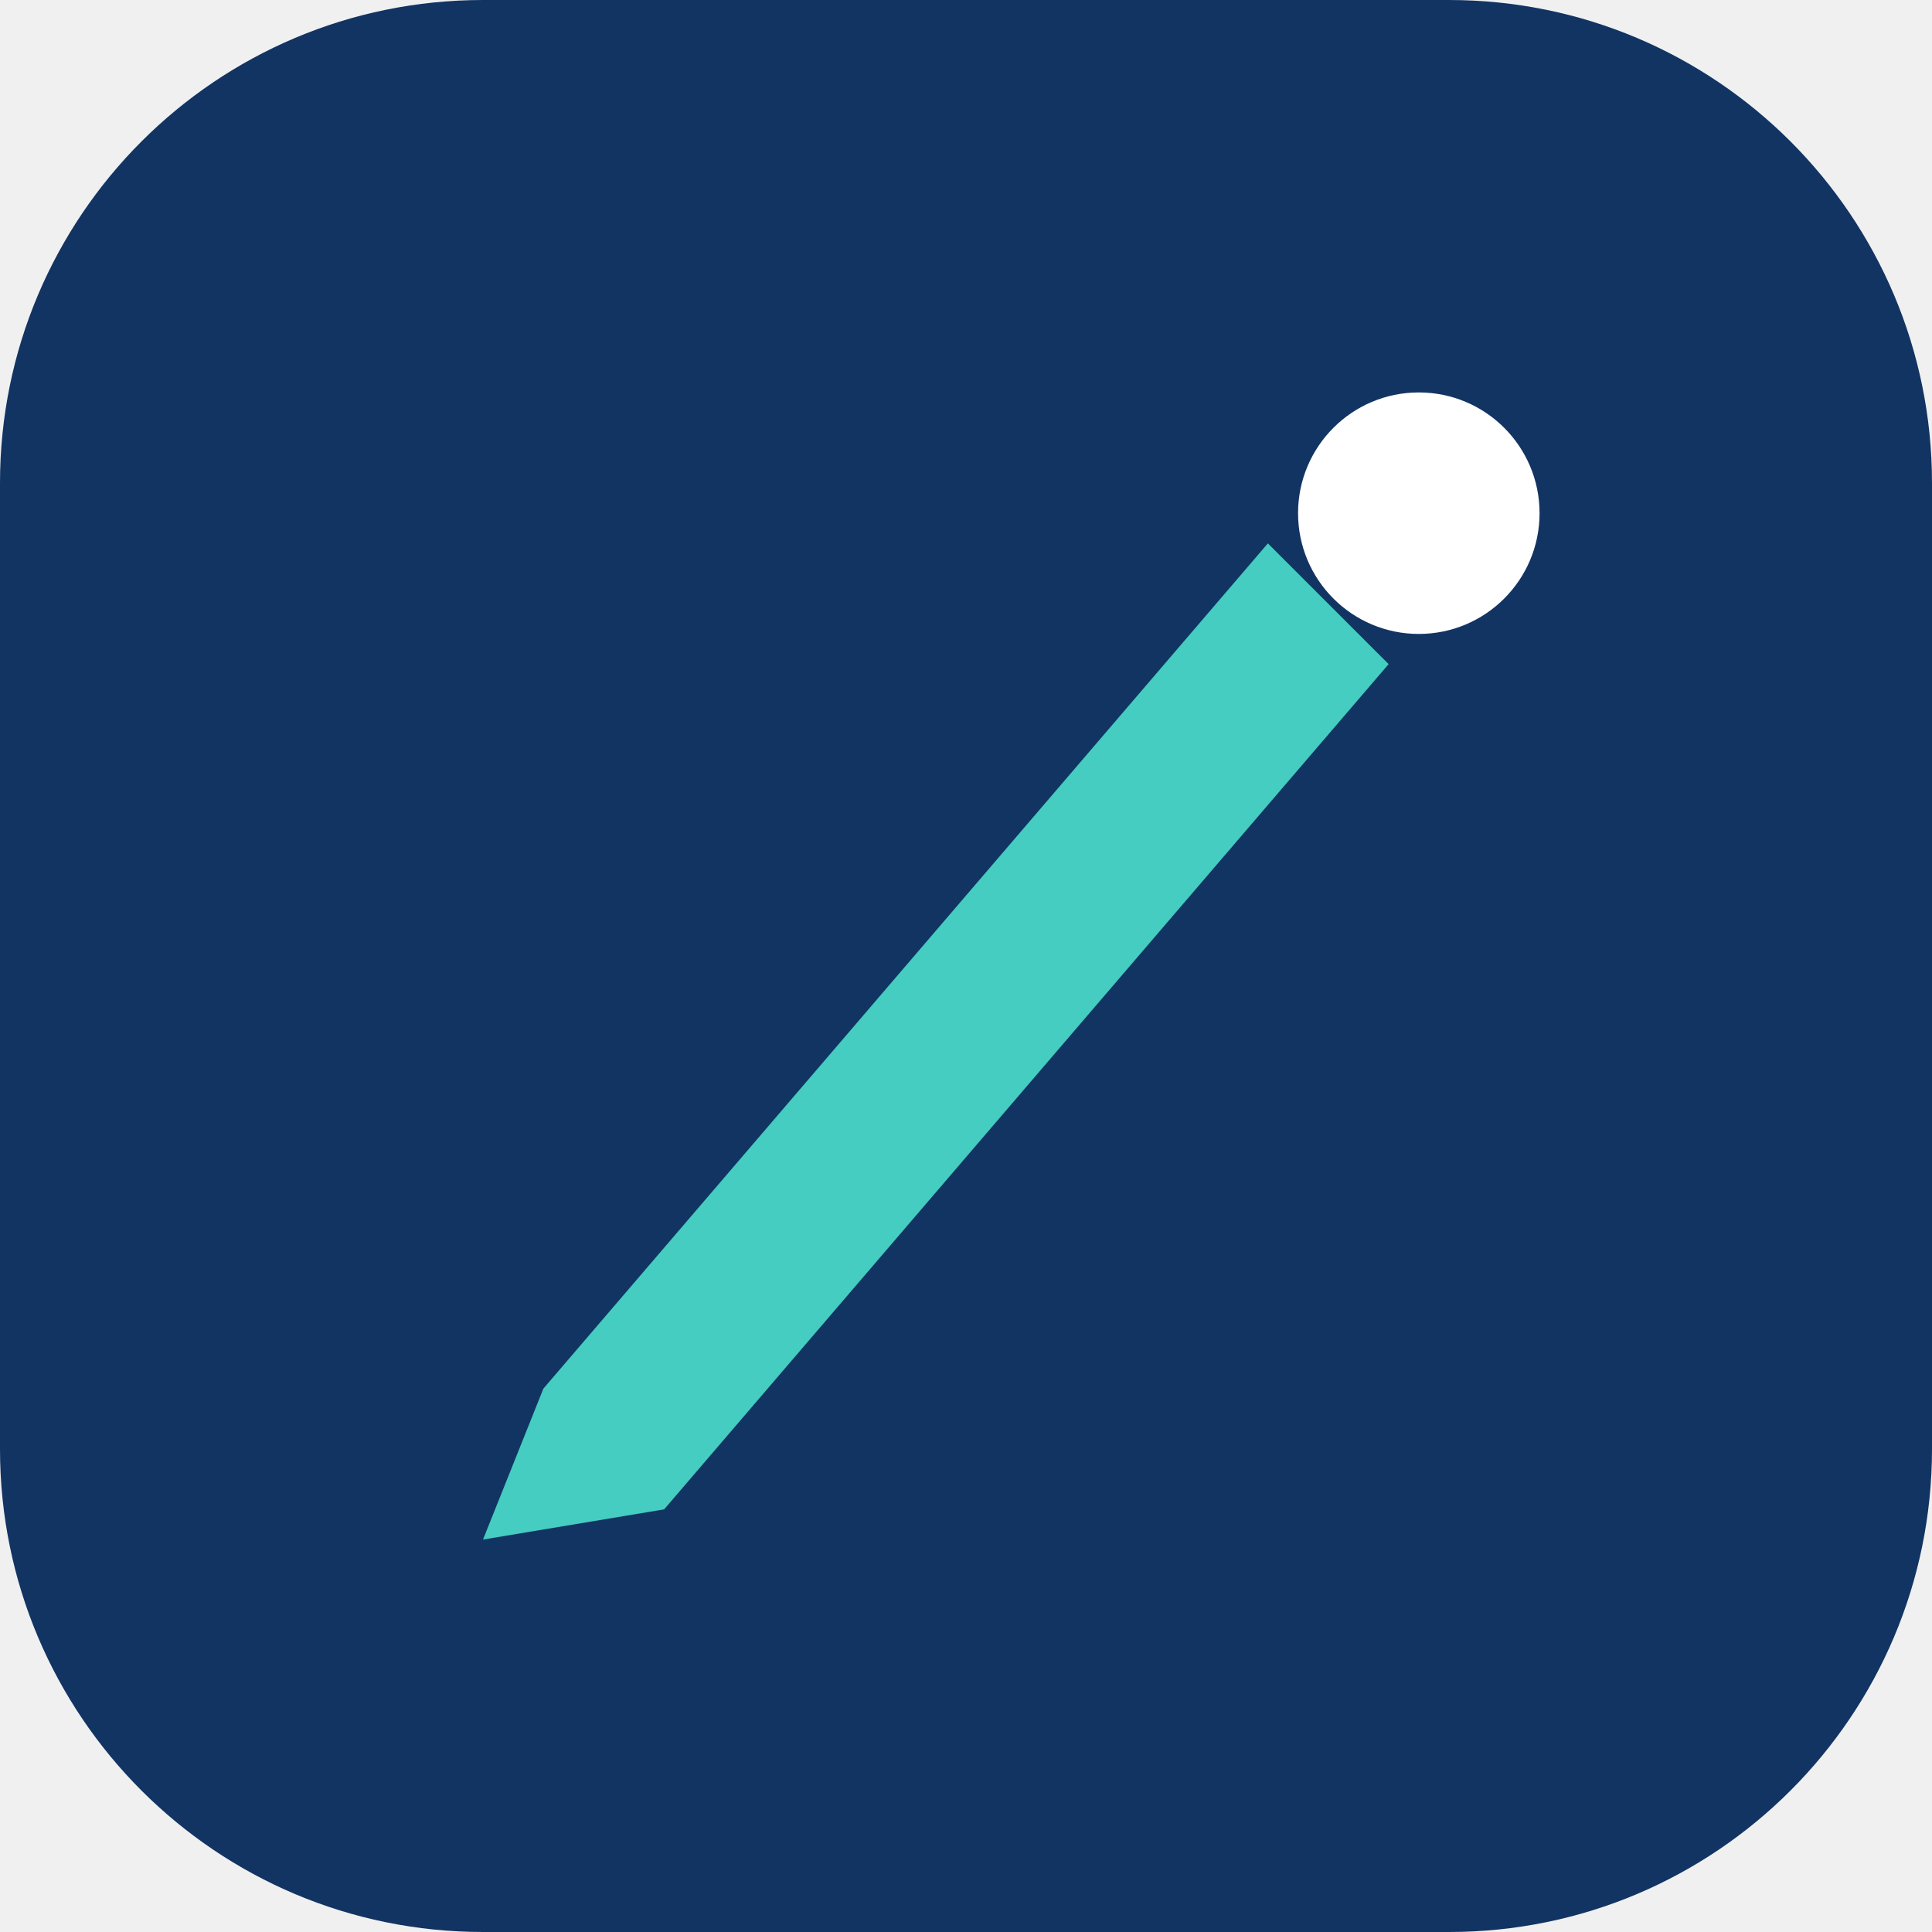
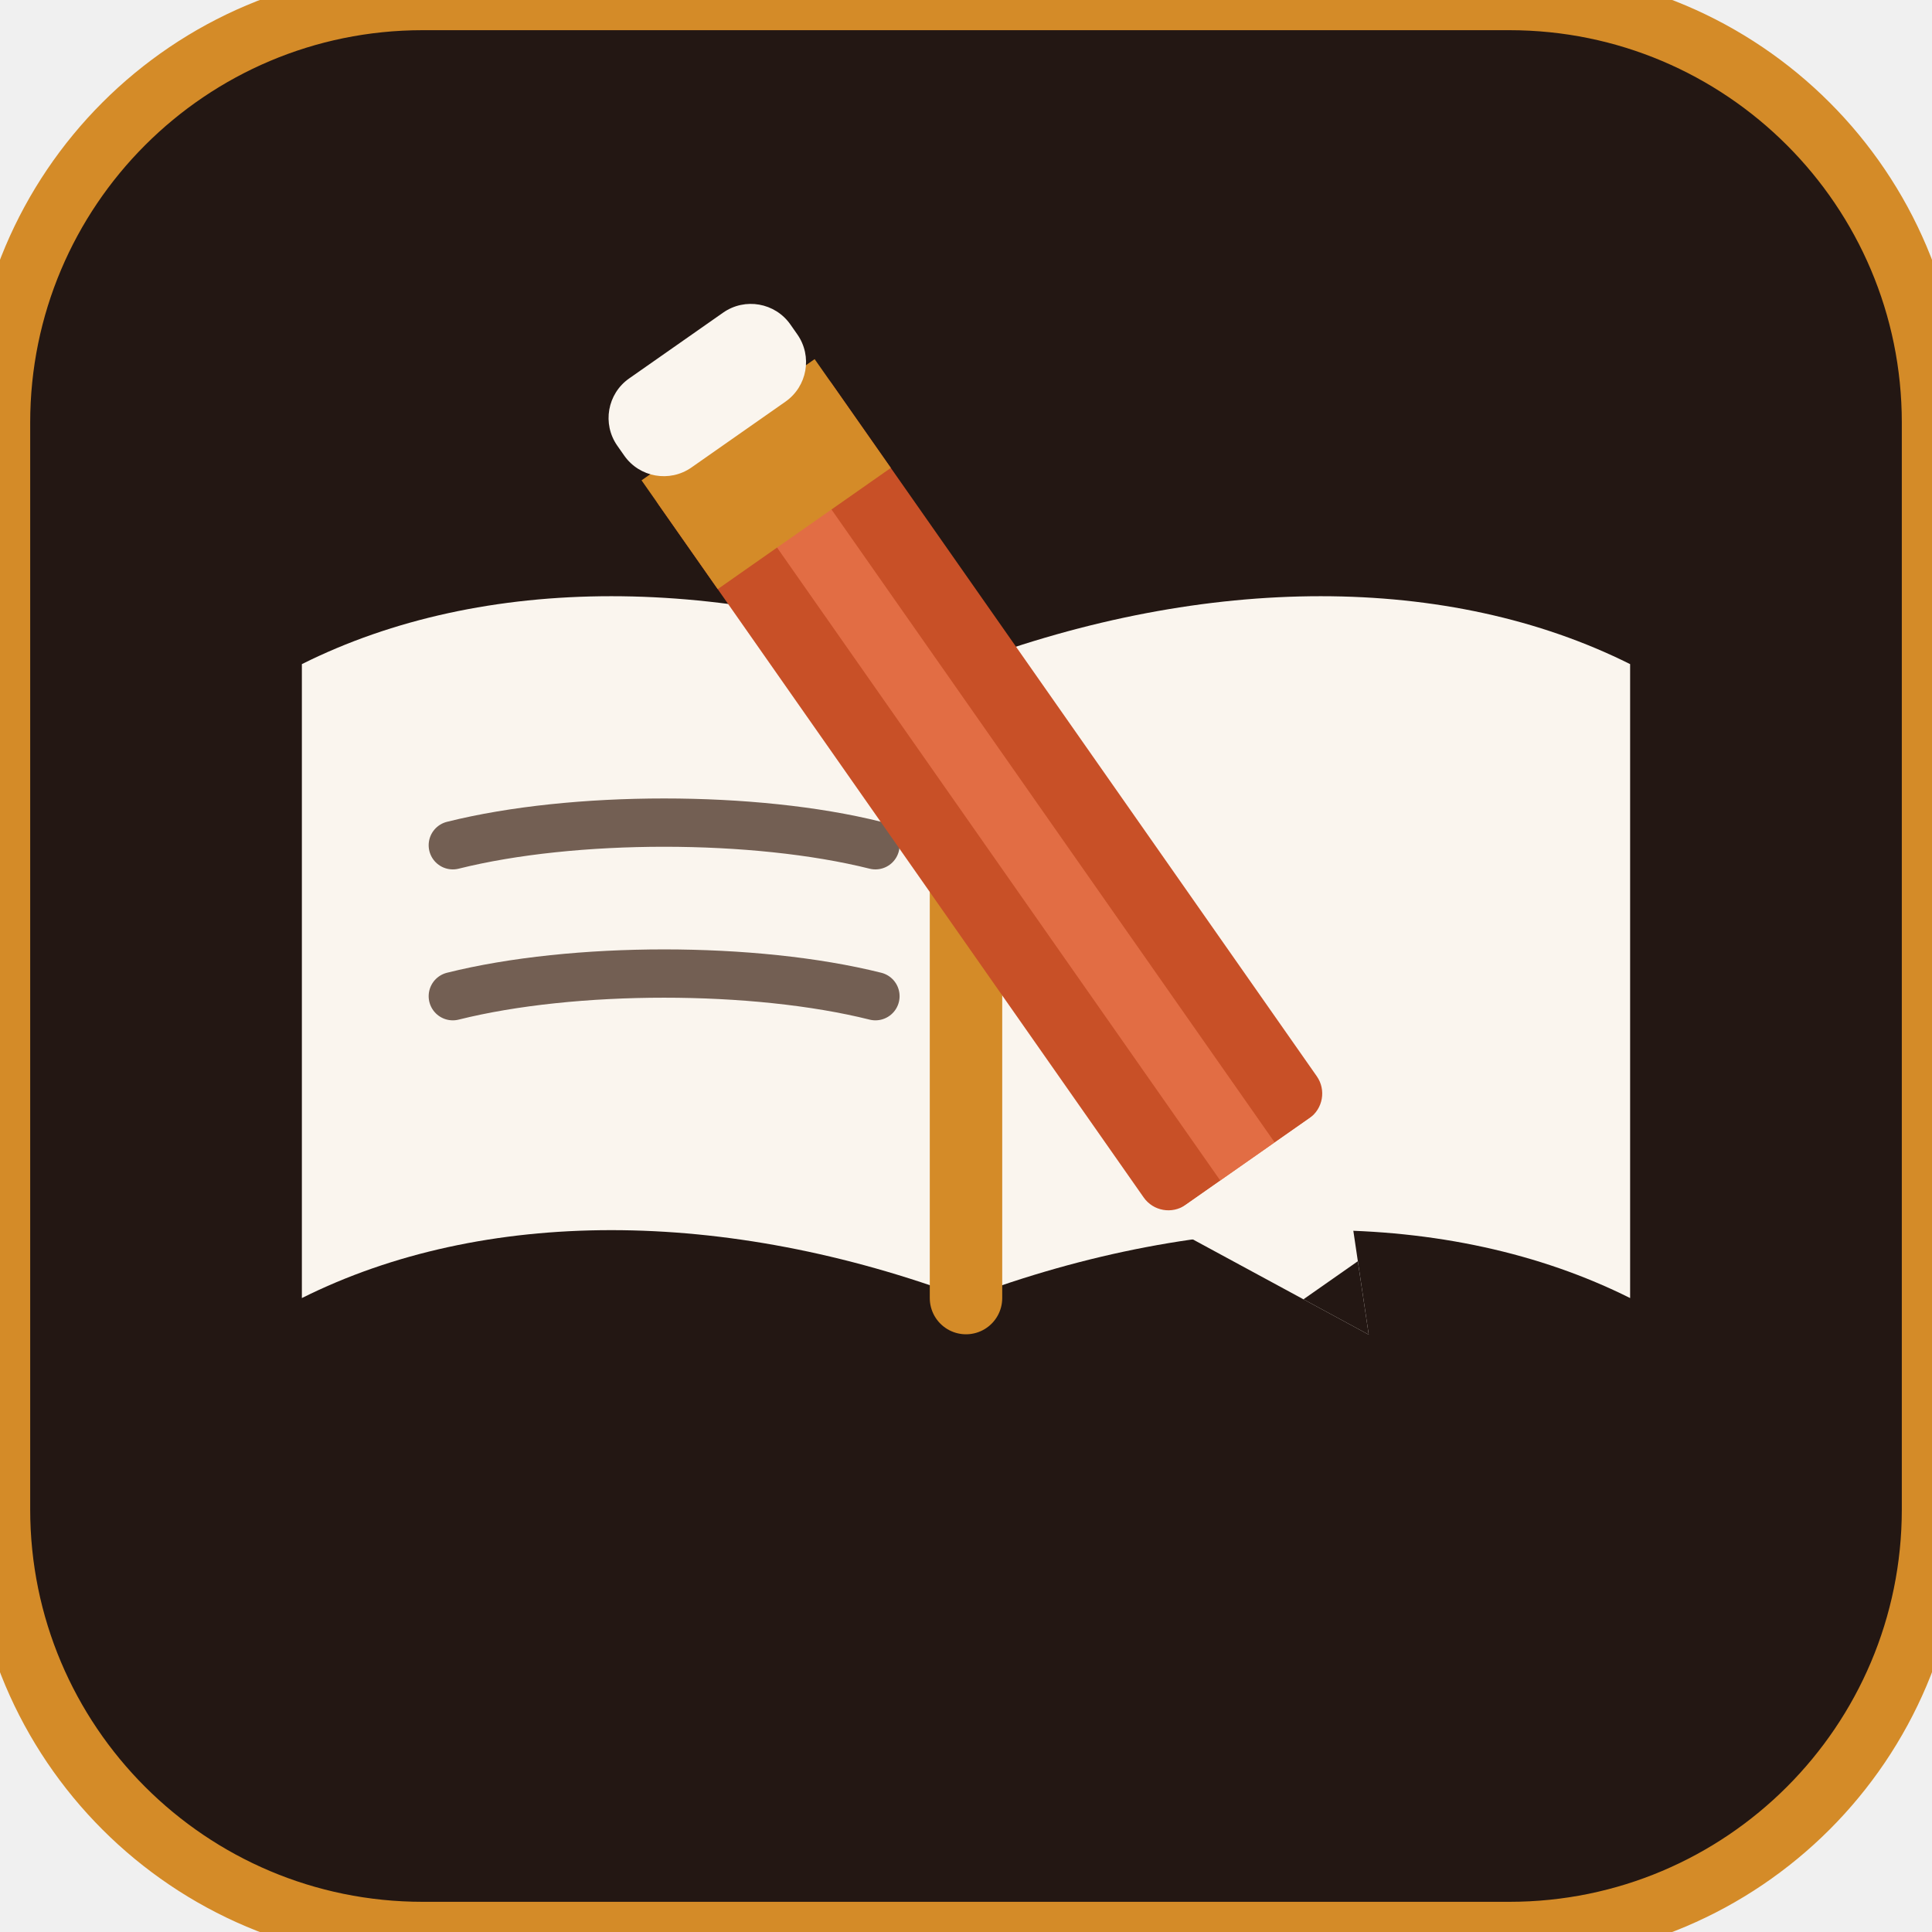
- <svg xmlns="http://www.w3.org/2000/svg" viewBox="0 0 32 32">
-   <rect width="32" height="32" rx="8" fill="#123463" />
-   <path d="M9 23 21 9l2 2L11 25l-3 .5z" fill="#44cdc0" />
-   <circle cx="23.5" cy="8.5" r="2" fill="#fff" />
+ <svg xmlns="http://www.w3.org/2000/svg" viewBox="0 0 32 32" width="32" height="32">
+   <rect width="32" height="32" rx="7" fill="#231713" stroke="#D48B28" stroke-width="1" />
+   <path d="M5 21.5C8 20 12 20 16 21.5C20 20 24 20 27 21.5V11C24 9.5 20 9.5 16 11C12 9.5 8 9.5 5 11V21.5Z" fill="#FAF5EE" />
+   <path d="M16 11V21.5" stroke="#D48B28" stroke-width="1.2" stroke-linecap="round" />
+   <path d="M7.5 14C9.5 13.5 12.5 13.5 14.5 14" stroke="#735F53" stroke-width="0.8" stroke-linecap="round" />
+   <path d="M7.5 16.5C9.5 16 12.5 16 14.5 16.5" stroke="#735F53" stroke-width="0.8" stroke-linecap="round" />
+   <g transform="rotate(-35 18 15)">
+     <rect x="16" y="5" width="3.5" height="15" rx="0.5" fill="#C85027" />
+     <rect x="17.2" y="5" width="1.1" height="15" fill="#E26D44" />
+     <rect x="16" y="5" width="3.5" height="2.2" fill="#D48B28" />
+     <rect x="16" y="3.5" width="3.5" height="1.8" rx="0.8" fill="#FAF5EE" />
+     <polygon points="16,20 19.5,20 17.75,23.5" fill="#FAF5EE" />
+     <polygon points="17.2,22.4 18.3,22.4 17.75,23.5" fill="#231713" />
+   </g>
</svg>
